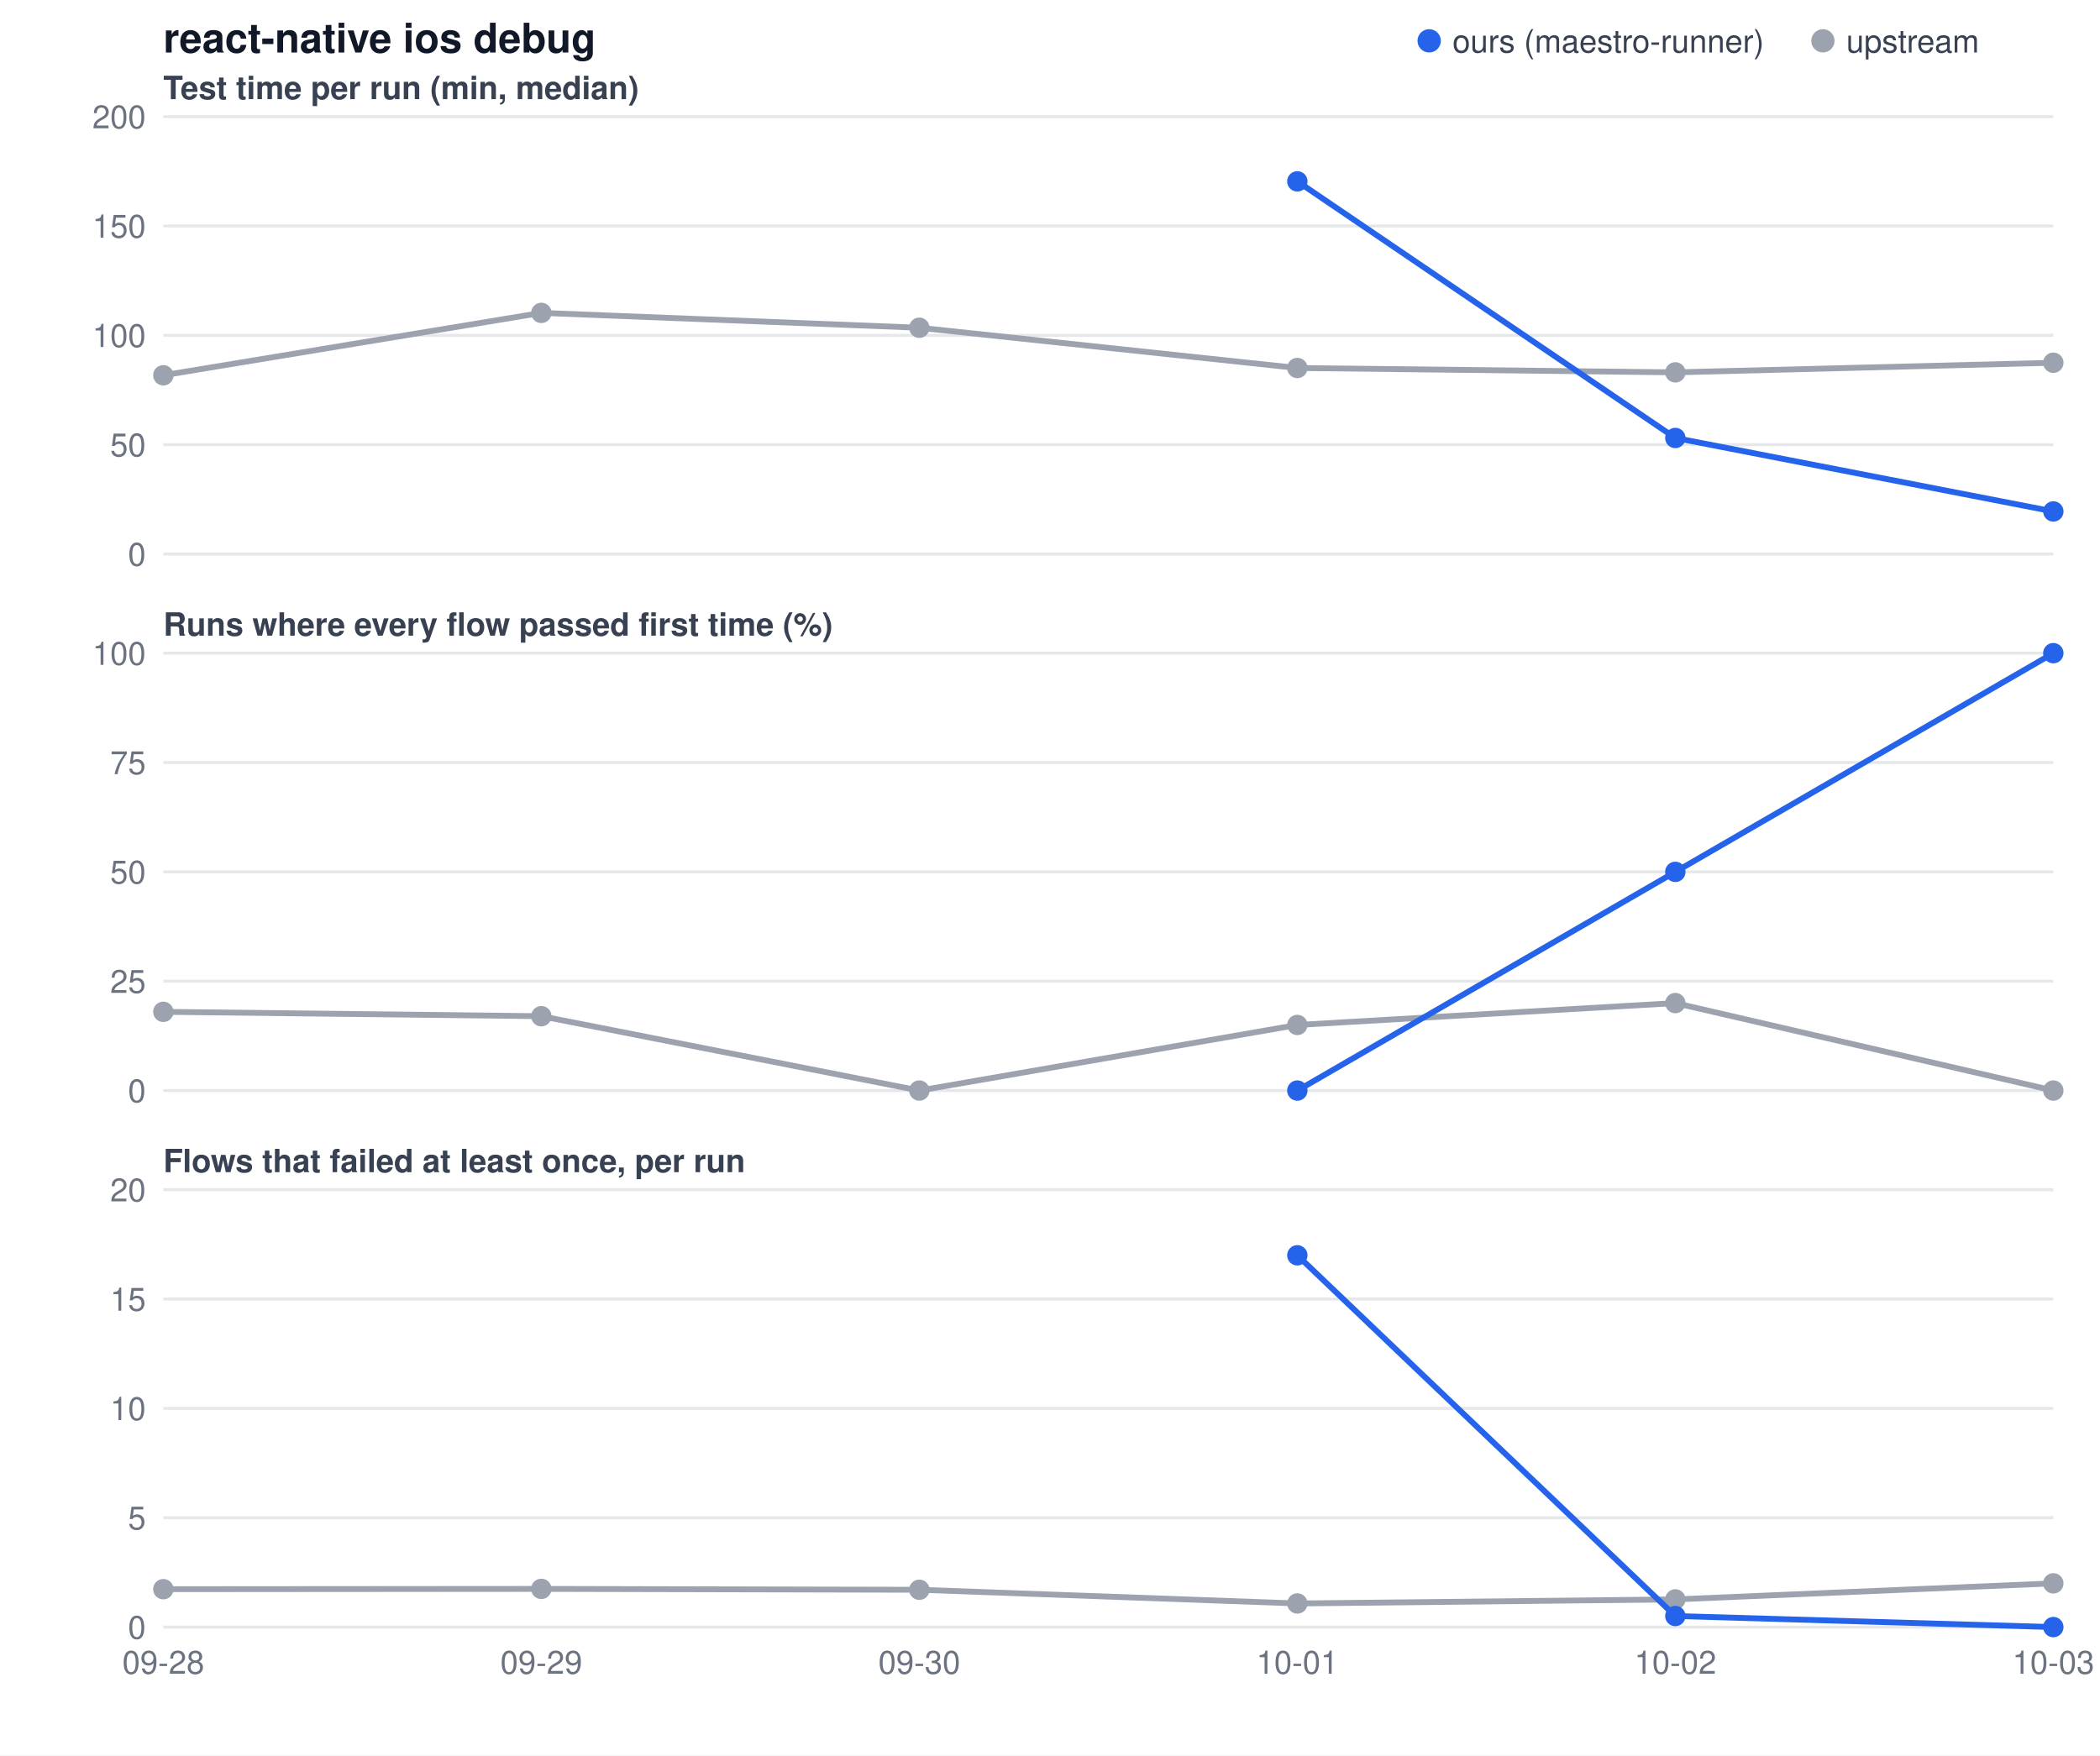
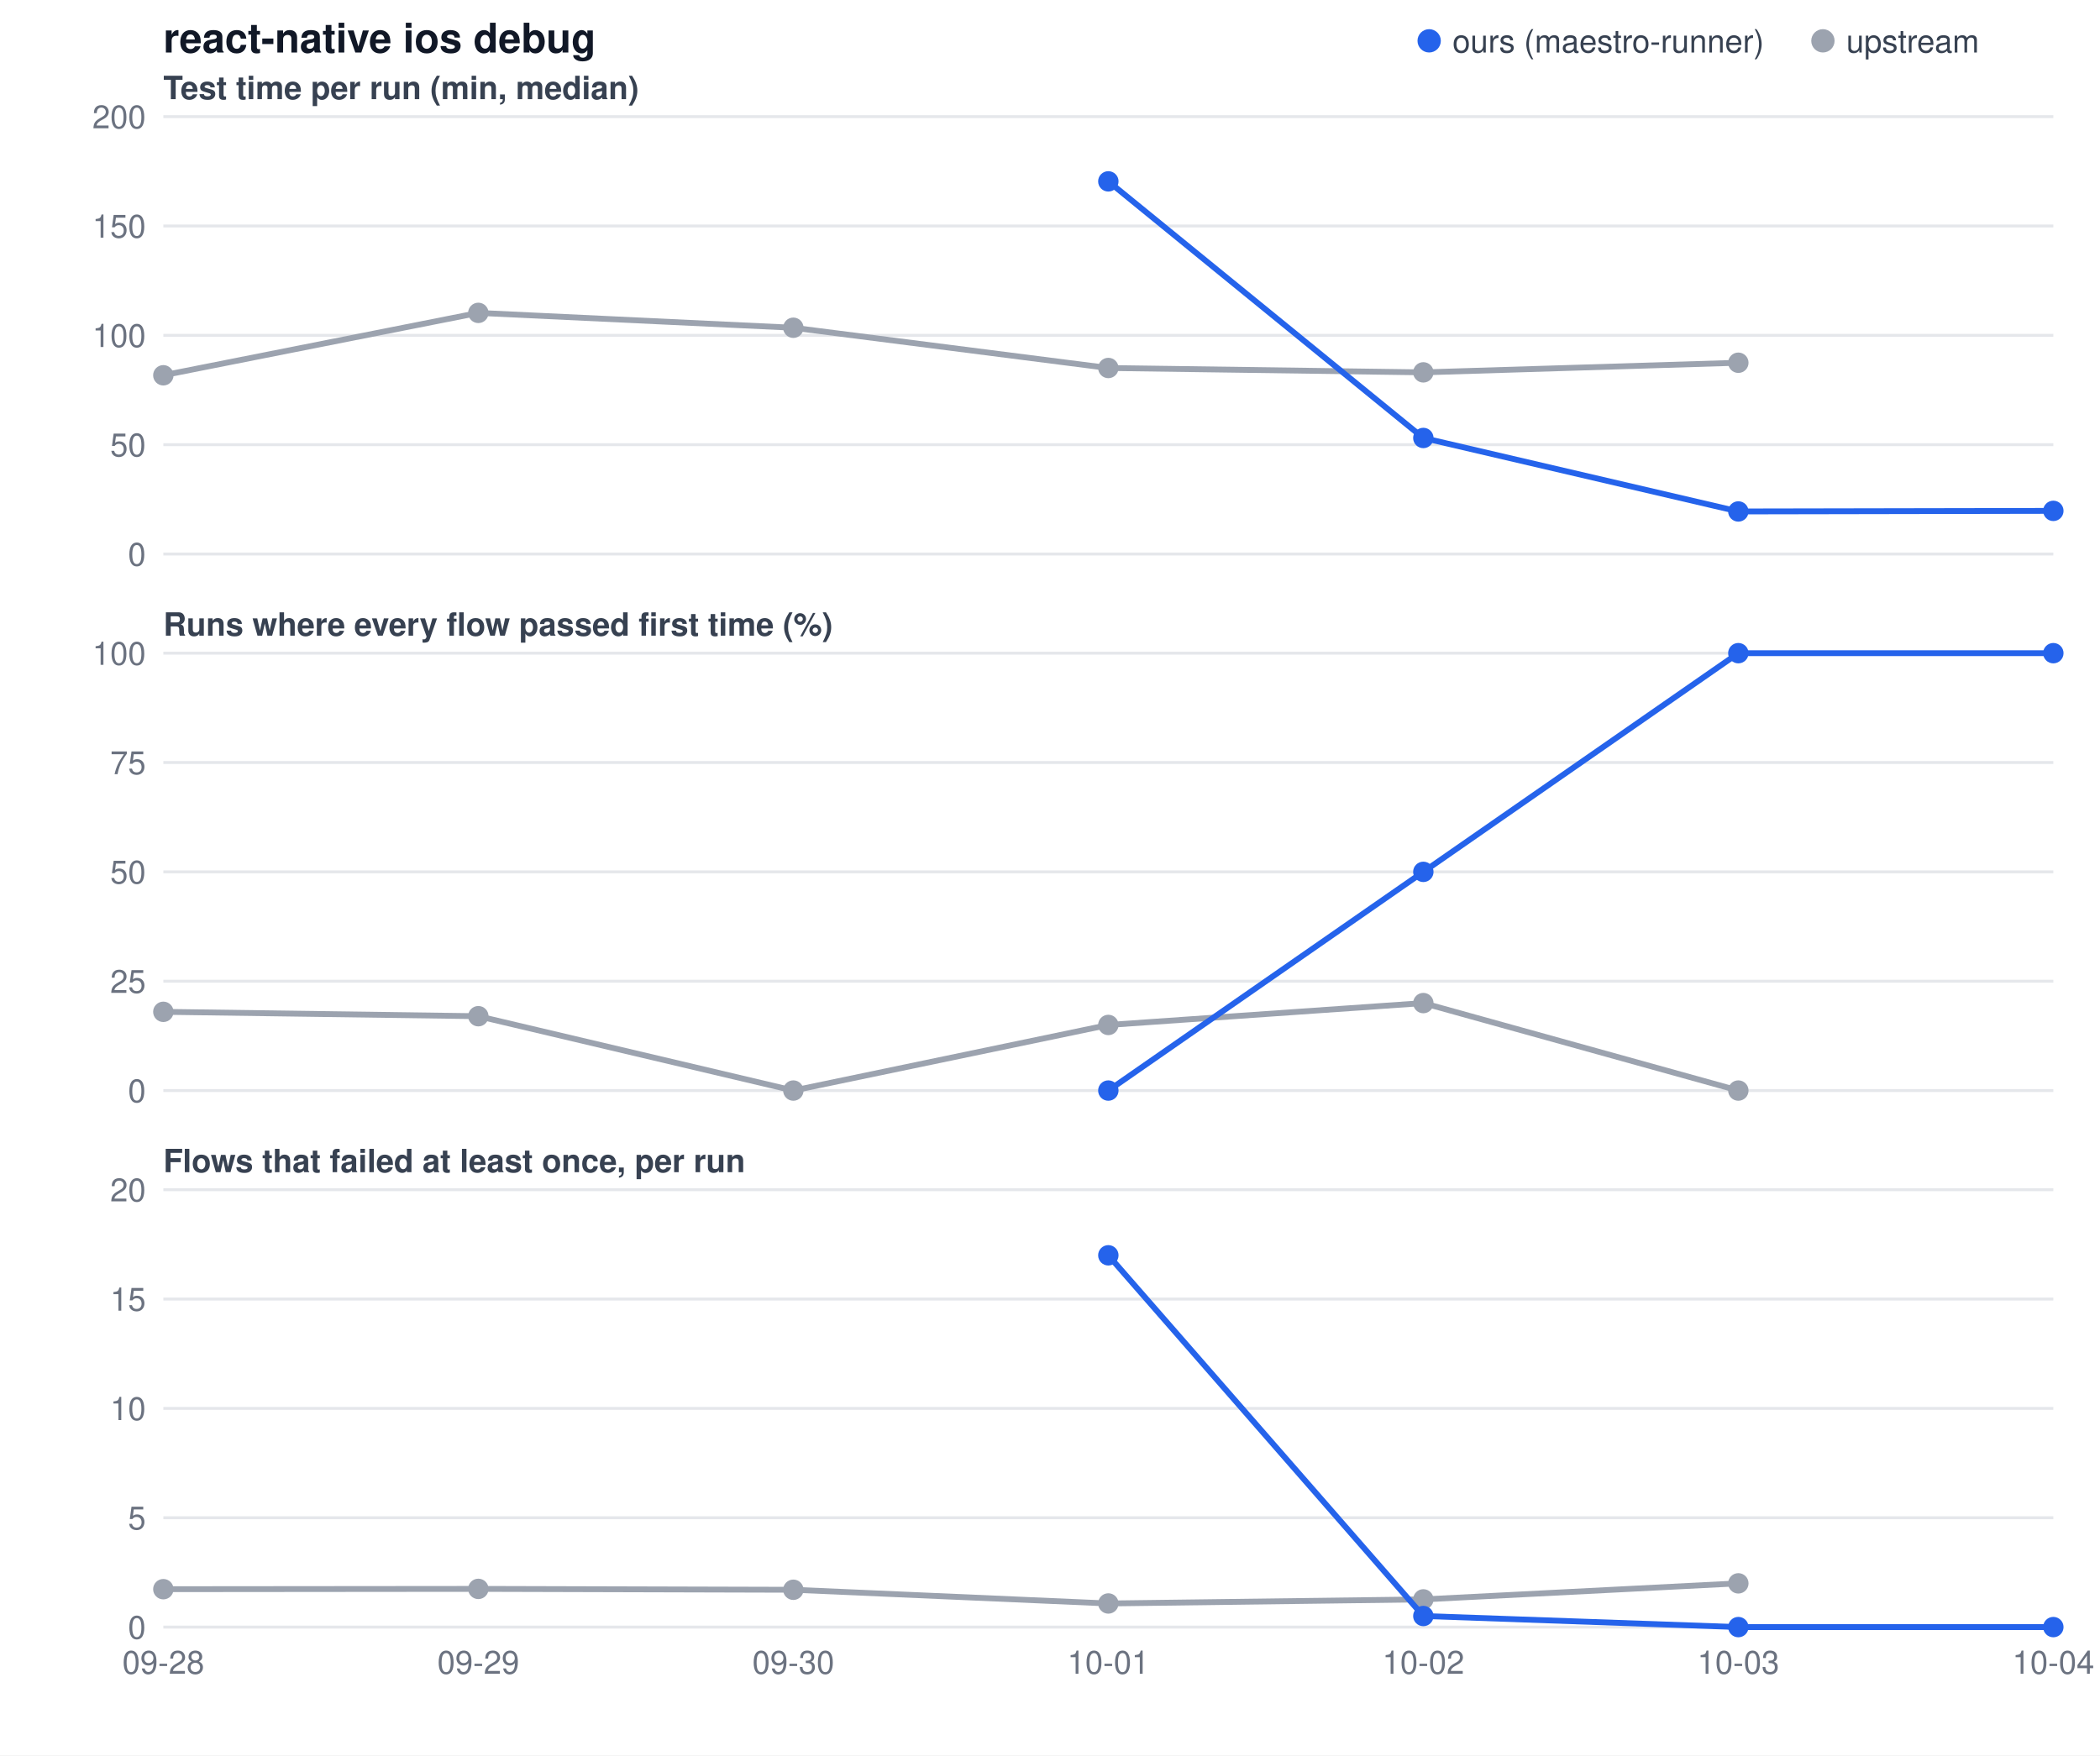
<svg xmlns="http://www.w3.org/2000/svg" width="720" height="602" font-family="-apple-system,Segoe UI,Helvetica,Arial,sans-serif" font-size="11">
  <rect width="100%" height="100%" fill="#ffffff" />
  <text x="56" y="18" font-size="14" font-weight="600" fill="#111827">react-native ios debug</text>
  <circle cx="490" cy="14" r="4" fill="#2563eb" />
  <text x="498" y="18" fill="#374151">ours (maestro-runner)</text>
  <circle cx="625" cy="14" r="4" fill="#9ca3af" />
  <text x="633" y="18" fill="#374151">upstream</text>
  <text x="56" y="34" fill="#374151" font-weight="600">Test time per run (min, median)</text>
  <line x1="56" x2="704" y1="190.0" y2="190.0" stroke="#e5e7eb" />
  <text x="50" y="194.0" text-anchor="end" fill="#6b7280">0</text>
  <line x1="56" x2="704" y1="152.5" y2="152.5" stroke="#e5e7eb" />
  <text x="50" y="156.5" text-anchor="end" fill="#6b7280">50</text>
  <line x1="56" x2="704" y1="115.0" y2="115.0" stroke="#e5e7eb" />
  <text x="50" y="119.0" text-anchor="end" fill="#6b7280">100</text>
  <line x1="56" x2="704" y1="77.5" y2="77.5" stroke="#e5e7eb" />
  <text x="50" y="81.5" text-anchor="end" fill="#6b7280">150</text>
  <line x1="56" x2="704" y1="40.0" y2="40.0" stroke="#e5e7eb" />
  <text x="50" y="44.0" text-anchor="end" fill="#6b7280">200</text>
-   <polyline fill="none" stroke="#9ca3af" stroke-width="2" points="56.0,128.7 185.6,107.3 315.2,112.4 444.8,126.2 574.4,127.7 704.0,124.4" />
+   <polyline fill="none" stroke="#9ca3af" stroke-width="2" points="56.0,128.7 164.0,107.3 272.0,112.4 380.0,126.2 488.0,127.7 596.0,124.4" />
  <circle cx="56.0" cy="128.7" r="3.5" fill="#9ca3af" />
-   <circle cx="185.6" cy="107.3" r="3.5" fill="#9ca3af" />
-   <circle cx="315.2" cy="112.4" r="3.5" fill="#9ca3af" />
-   <circle cx="444.8" cy="126.2" r="3.5" fill="#9ca3af" />
-   <circle cx="574.4" cy="127.7" r="3.5" fill="#9ca3af" />
-   <circle cx="704.0" cy="124.4" r="3.5" fill="#9ca3af" />
-   <polyline fill="none" stroke="#2563eb" stroke-width="2" points="444.8,62.2 574.4,150.2 704.0,175.4" />
-   <circle cx="444.8" cy="62.2" r="3.5" fill="#2563eb" />
-   <circle cx="574.4" cy="150.2" r="3.5" fill="#2563eb" />
-   <circle cx="704.0" cy="175.4" r="3.5" fill="#2563eb" />
+   <circle cx="164.0" cy="107.3" r="3.5" fill="#9ca3af" />
+   <circle cx="272.0" cy="112.4" r="3.5" fill="#9ca3af" />
+   <circle cx="380.0" cy="126.2" r="3.5" fill="#9ca3af" />
+   <circle cx="488.0" cy="127.7" r="3.5" fill="#9ca3af" />
+   <circle cx="596.0" cy="124.4" r="3.5" fill="#9ca3af" />
+   <polyline fill="none" stroke="#2563eb" stroke-width="2" points="380.0,62.2 488.0,150.2 596.0,175.4 704.0,175.2" />
+   <circle cx="380.0" cy="62.2" r="3.5" fill="#2563eb" />
+   <circle cx="488.0" cy="150.2" r="3.5" fill="#2563eb" />
+   <circle cx="596.0" cy="175.4" r="3.5" fill="#2563eb" />
+   <circle cx="704.0" cy="175.2" r="3.5" fill="#2563eb" />
  <text x="56" y="218" fill="#374151" font-weight="600">Runs where every flow passed first time (%)</text>
  <line x1="56" x2="704" y1="374.0" y2="374.0" stroke="#e5e7eb" />
  <text x="50" y="378.0" text-anchor="end" fill="#6b7280">0</text>
  <line x1="56" x2="704" y1="336.5" y2="336.5" stroke="#e5e7eb" />
  <text x="50" y="340.5" text-anchor="end" fill="#6b7280">25</text>
  <line x1="56" x2="704" y1="299.0" y2="299.0" stroke="#e5e7eb" />
  <text x="50" y="303.0" text-anchor="end" fill="#6b7280">50</text>
  <line x1="56" x2="704" y1="261.5" y2="261.5" stroke="#e5e7eb" />
  <text x="50" y="265.5" text-anchor="end" fill="#6b7280">75</text>
  <line x1="56" x2="704" y1="224.0" y2="224.0" stroke="#e5e7eb" />
  <text x="50" y="228.0" text-anchor="end" fill="#6b7280">100</text>
-   <polyline fill="none" stroke="#9ca3af" stroke-width="2" points="56.0,347.0 185.6,348.5 315.2,374.0 444.8,351.5 574.4,344.0 704.0,374.0" />
+   <polyline fill="none" stroke="#9ca3af" stroke-width="2" points="56.0,347.0 164.0,348.5 272.0,374.0 380.0,351.5 488.0,344.0 596.0,374.0" />
  <circle cx="56.0" cy="347.0" r="3.5" fill="#9ca3af" />
-   <circle cx="185.6" cy="348.5" r="3.5" fill="#9ca3af" />
-   <circle cx="315.2" cy="374.0" r="3.5" fill="#9ca3af" />
-   <circle cx="444.8" cy="351.5" r="3.5" fill="#9ca3af" />
-   <circle cx="574.4" cy="344.0" r="3.5" fill="#9ca3af" />
-   <circle cx="704.0" cy="374.0" r="3.5" fill="#9ca3af" />
-   <polyline fill="none" stroke="#2563eb" stroke-width="2" points="444.8,374.0 574.4,299.0 704.0,224.0" />
-   <circle cx="444.8" cy="374.0" r="3.5" fill="#2563eb" />
-   <circle cx="574.4" cy="299.0" r="3.5" fill="#2563eb" />
+   <circle cx="164.0" cy="348.5" r="3.5" fill="#9ca3af" />
+   <circle cx="272.0" cy="374.0" r="3.5" fill="#9ca3af" />
+   <circle cx="380.0" cy="351.5" r="3.5" fill="#9ca3af" />
+   <circle cx="488.0" cy="344.0" r="3.5" fill="#9ca3af" />
+   <circle cx="596.0" cy="374.0" r="3.5" fill="#9ca3af" />
+   <polyline fill="none" stroke="#2563eb" stroke-width="2" points="380.0,374.0 488.0,299.0 596.0,224.0 704.0,224.0" />
+   <circle cx="380.0" cy="374.0" r="3.5" fill="#2563eb" />
+   <circle cx="488.0" cy="299.0" r="3.5" fill="#2563eb" />
+   <circle cx="596.0" cy="224.0" r="3.5" fill="#2563eb" />
  <circle cx="704.0" cy="224.0" r="3.5" fill="#2563eb" />
  <text x="56" y="402" fill="#374151" font-weight="600">Flows that failed at least once, per run</text>
  <line x1="56" x2="704" y1="558.0" y2="558.0" stroke="#e5e7eb" />
  <text x="50" y="562.0" text-anchor="end" fill="#6b7280">0</text>
  <line x1="56" x2="704" y1="520.5" y2="520.5" stroke="#e5e7eb" />
  <text x="50" y="524.5" text-anchor="end" fill="#6b7280">5</text>
  <line x1="56" x2="704" y1="483.0" y2="483.0" stroke="#e5e7eb" />
  <text x="50" y="487.0" text-anchor="end" fill="#6b7280">10</text>
  <line x1="56" x2="704" y1="445.5" y2="445.5" stroke="#e5e7eb" />
  <text x="50" y="449.5" text-anchor="end" fill="#6b7280">15</text>
  <line x1="56" x2="704" y1="408.0" y2="408.0" stroke="#e5e7eb" />
  <text x="50" y="412.0" text-anchor="end" fill="#6b7280">20</text>
-   <polyline fill="none" stroke="#9ca3af" stroke-width="2" points="56.0,545.0 185.6,544.9 315.2,545.2 444.8,549.9 574.4,548.5 704.0,543.0" />
+   <polyline fill="none" stroke="#9ca3af" stroke-width="2" points="56.0,545.0 164.0,544.9 272.0,545.2 380.0,549.9 488.0,548.5 596.0,543.0" />
  <circle cx="56.0" cy="545.0" r="3.5" fill="#9ca3af" />
-   <circle cx="185.6" cy="544.9" r="3.5" fill="#9ca3af" />
-   <circle cx="315.2" cy="545.2" r="3.5" fill="#9ca3af" />
-   <circle cx="444.8" cy="549.9" r="3.5" fill="#9ca3af" />
-   <circle cx="574.4" cy="548.5" r="3.5" fill="#9ca3af" />
-   <circle cx="704.0" cy="543.0" r="3.5" fill="#9ca3af" />
-   <polyline fill="none" stroke="#2563eb" stroke-width="2" points="444.8,430.5 574.4,554.2 704.0,558.0" />
-   <circle cx="444.8" cy="430.5" r="3.5" fill="#2563eb" />
-   <circle cx="574.4" cy="554.2" r="3.5" fill="#2563eb" />
+   <circle cx="164.0" cy="544.9" r="3.5" fill="#9ca3af" />
+   <circle cx="272.0" cy="545.2" r="3.5" fill="#9ca3af" />
+   <circle cx="380.0" cy="549.9" r="3.5" fill="#9ca3af" />
+   <circle cx="488.0" cy="548.5" r="3.5" fill="#9ca3af" />
+   <circle cx="596.0" cy="543.0" r="3.5" fill="#9ca3af" />
+   <polyline fill="none" stroke="#2563eb" stroke-width="2" points="380.0,430.5 488.0,554.2 596.0,558.0 704.0,558.0" />
+   <circle cx="380.0" cy="430.5" r="3.5" fill="#2563eb" />
+   <circle cx="488.0" cy="554.2" r="3.5" fill="#2563eb" />
+   <circle cx="596.0" cy="558.0" r="3.5" fill="#2563eb" />
  <circle cx="704.0" cy="558.0" r="3.5" fill="#2563eb" />
  <text x="56.0" y="574" text-anchor="middle" fill="#6b7280">09-28</text>
-   <text x="185.6" y="574" text-anchor="middle" fill="#6b7280">09-29</text>
-   <text x="315.2" y="574" text-anchor="middle" fill="#6b7280">09-30</text>
-   <text x="444.8" y="574" text-anchor="middle" fill="#6b7280">10-01</text>
-   <text x="574.4" y="574" text-anchor="middle" fill="#6b7280">10-02</text>
-   <text x="704.0" y="574" text-anchor="middle" fill="#6b7280">10-03</text>
+   <text x="164.0" y="574" text-anchor="middle" fill="#6b7280">09-29</text>
+   <text x="272.0" y="574" text-anchor="middle" fill="#6b7280">09-30</text>
+   <text x="380.0" y="574" text-anchor="middle" fill="#6b7280">10-01</text>
+   <text x="488.0" y="574" text-anchor="middle" fill="#6b7280">10-02</text>
+   <text x="596.0" y="574" text-anchor="middle" fill="#6b7280">10-03</text>
+   <text x="704.0" y="574" text-anchor="middle" fill="#6b7280">10-04</text>
</svg>
